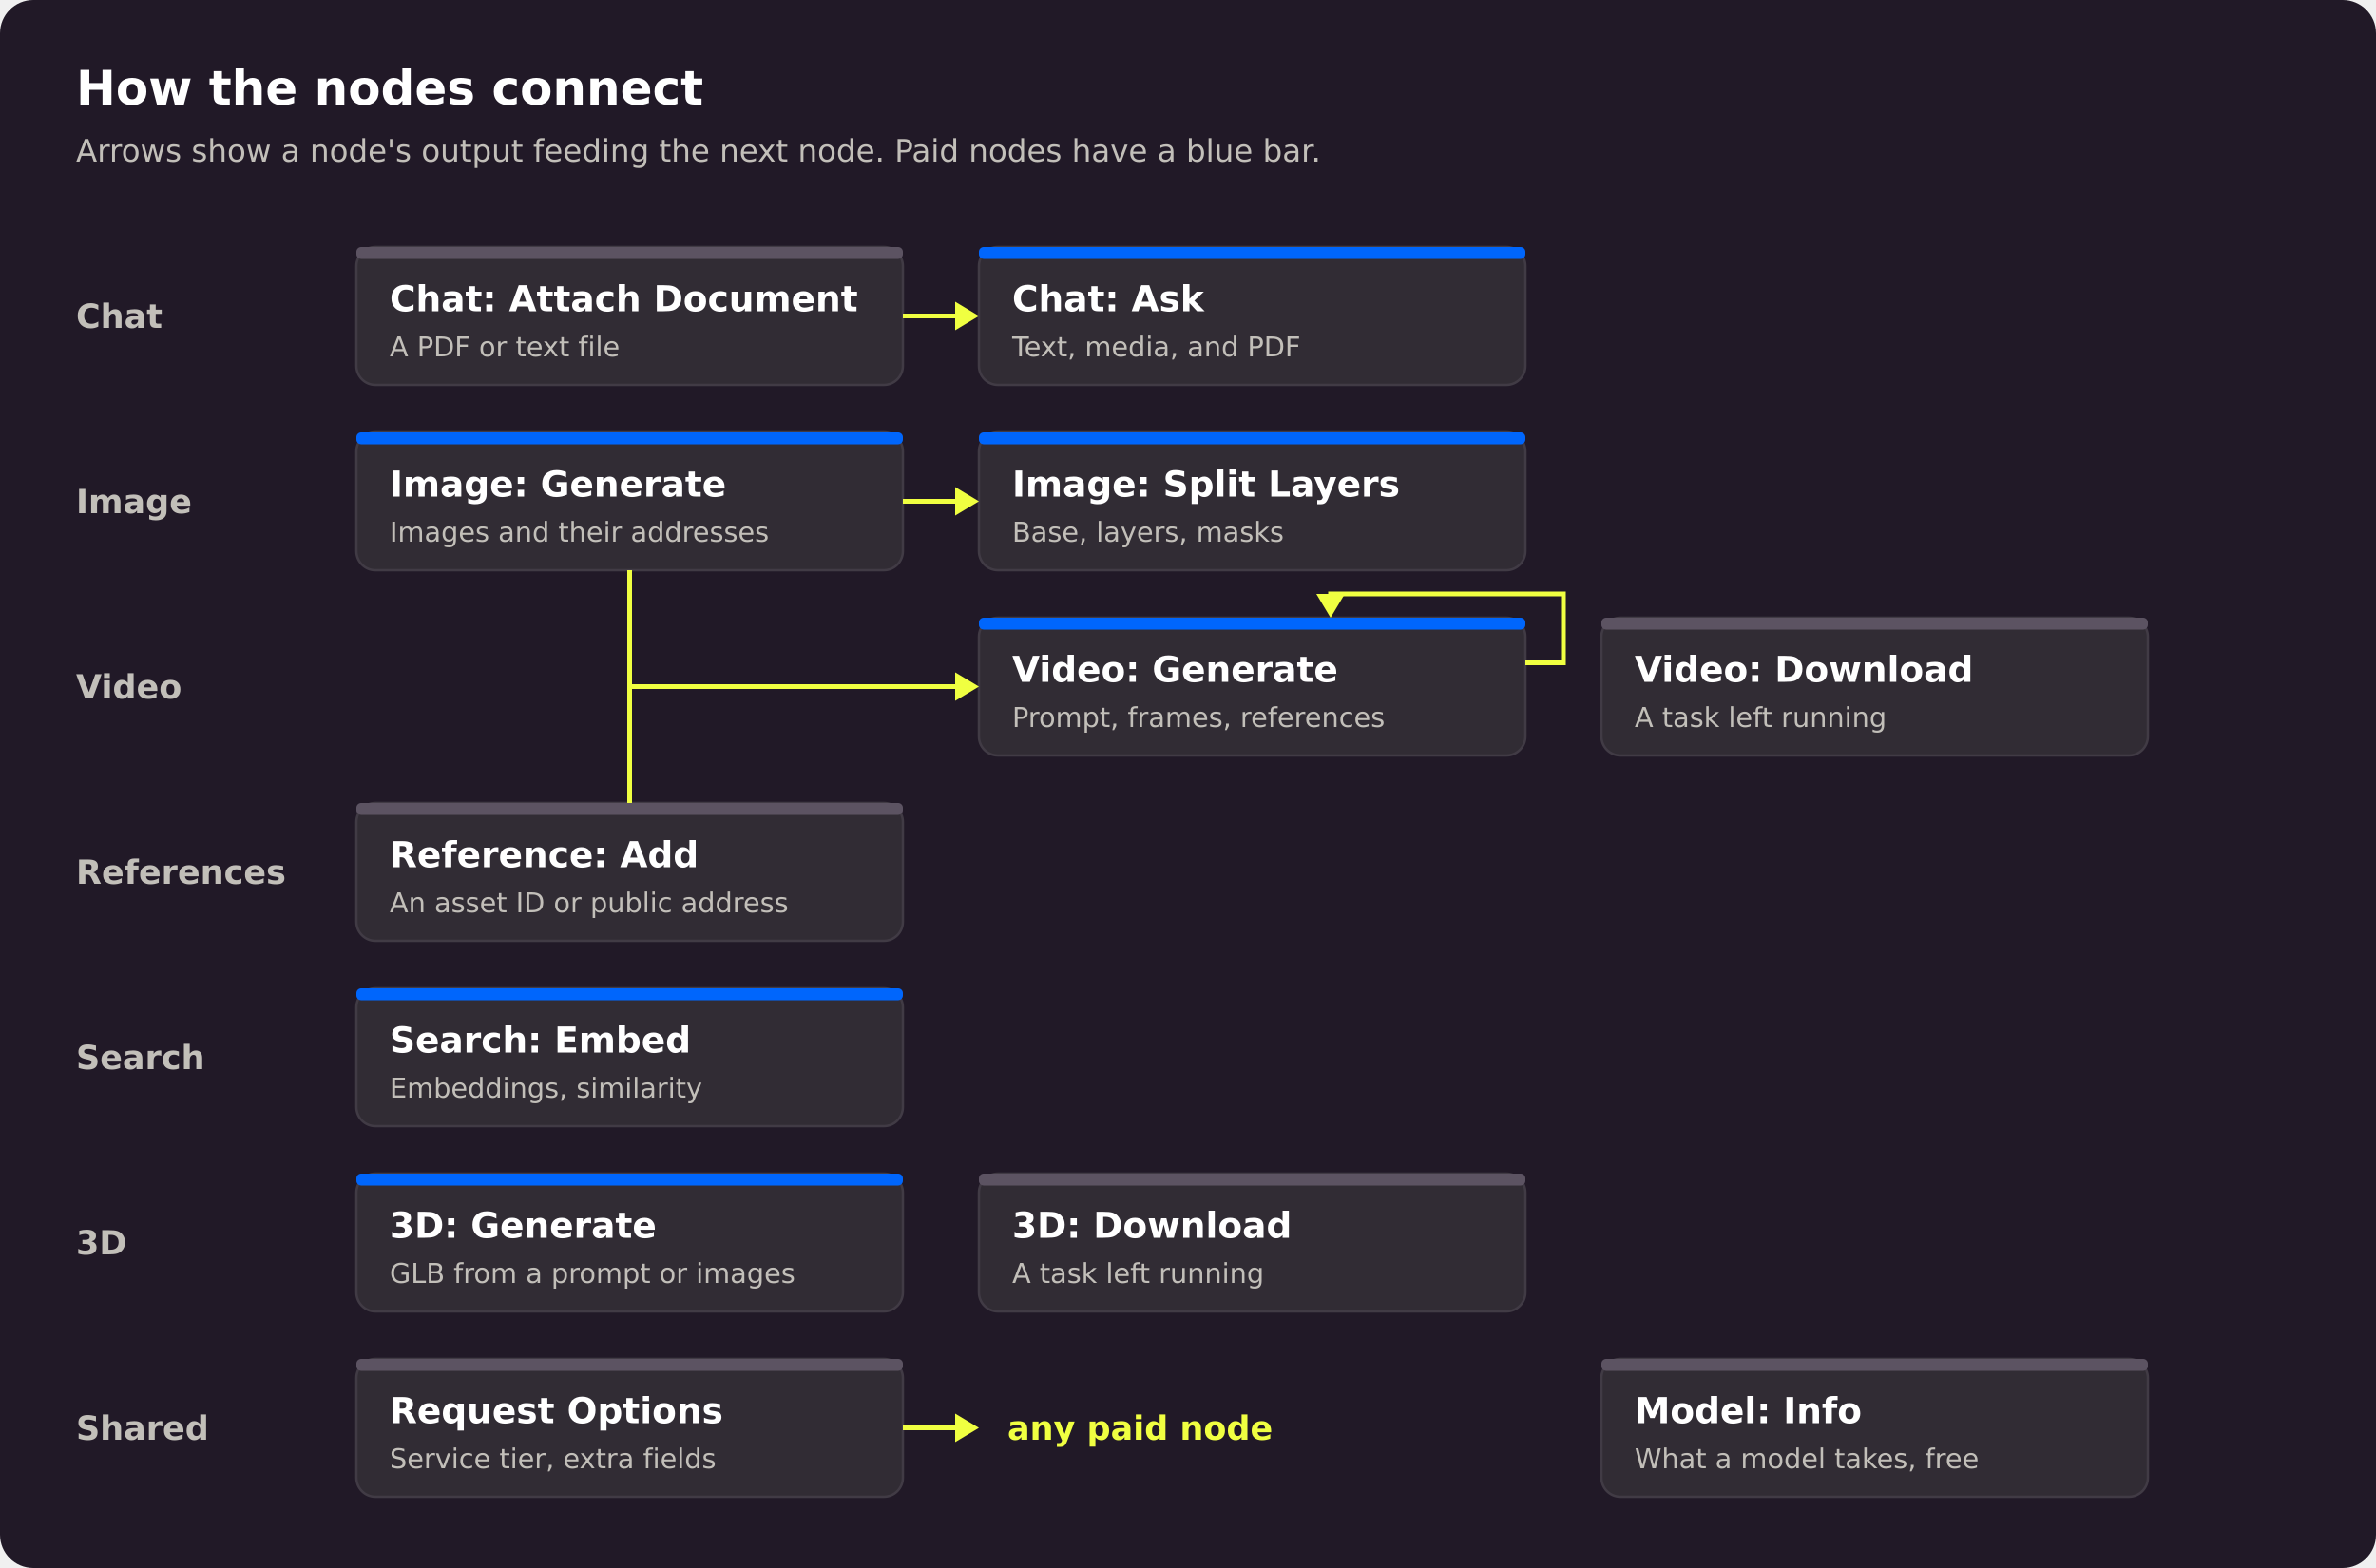
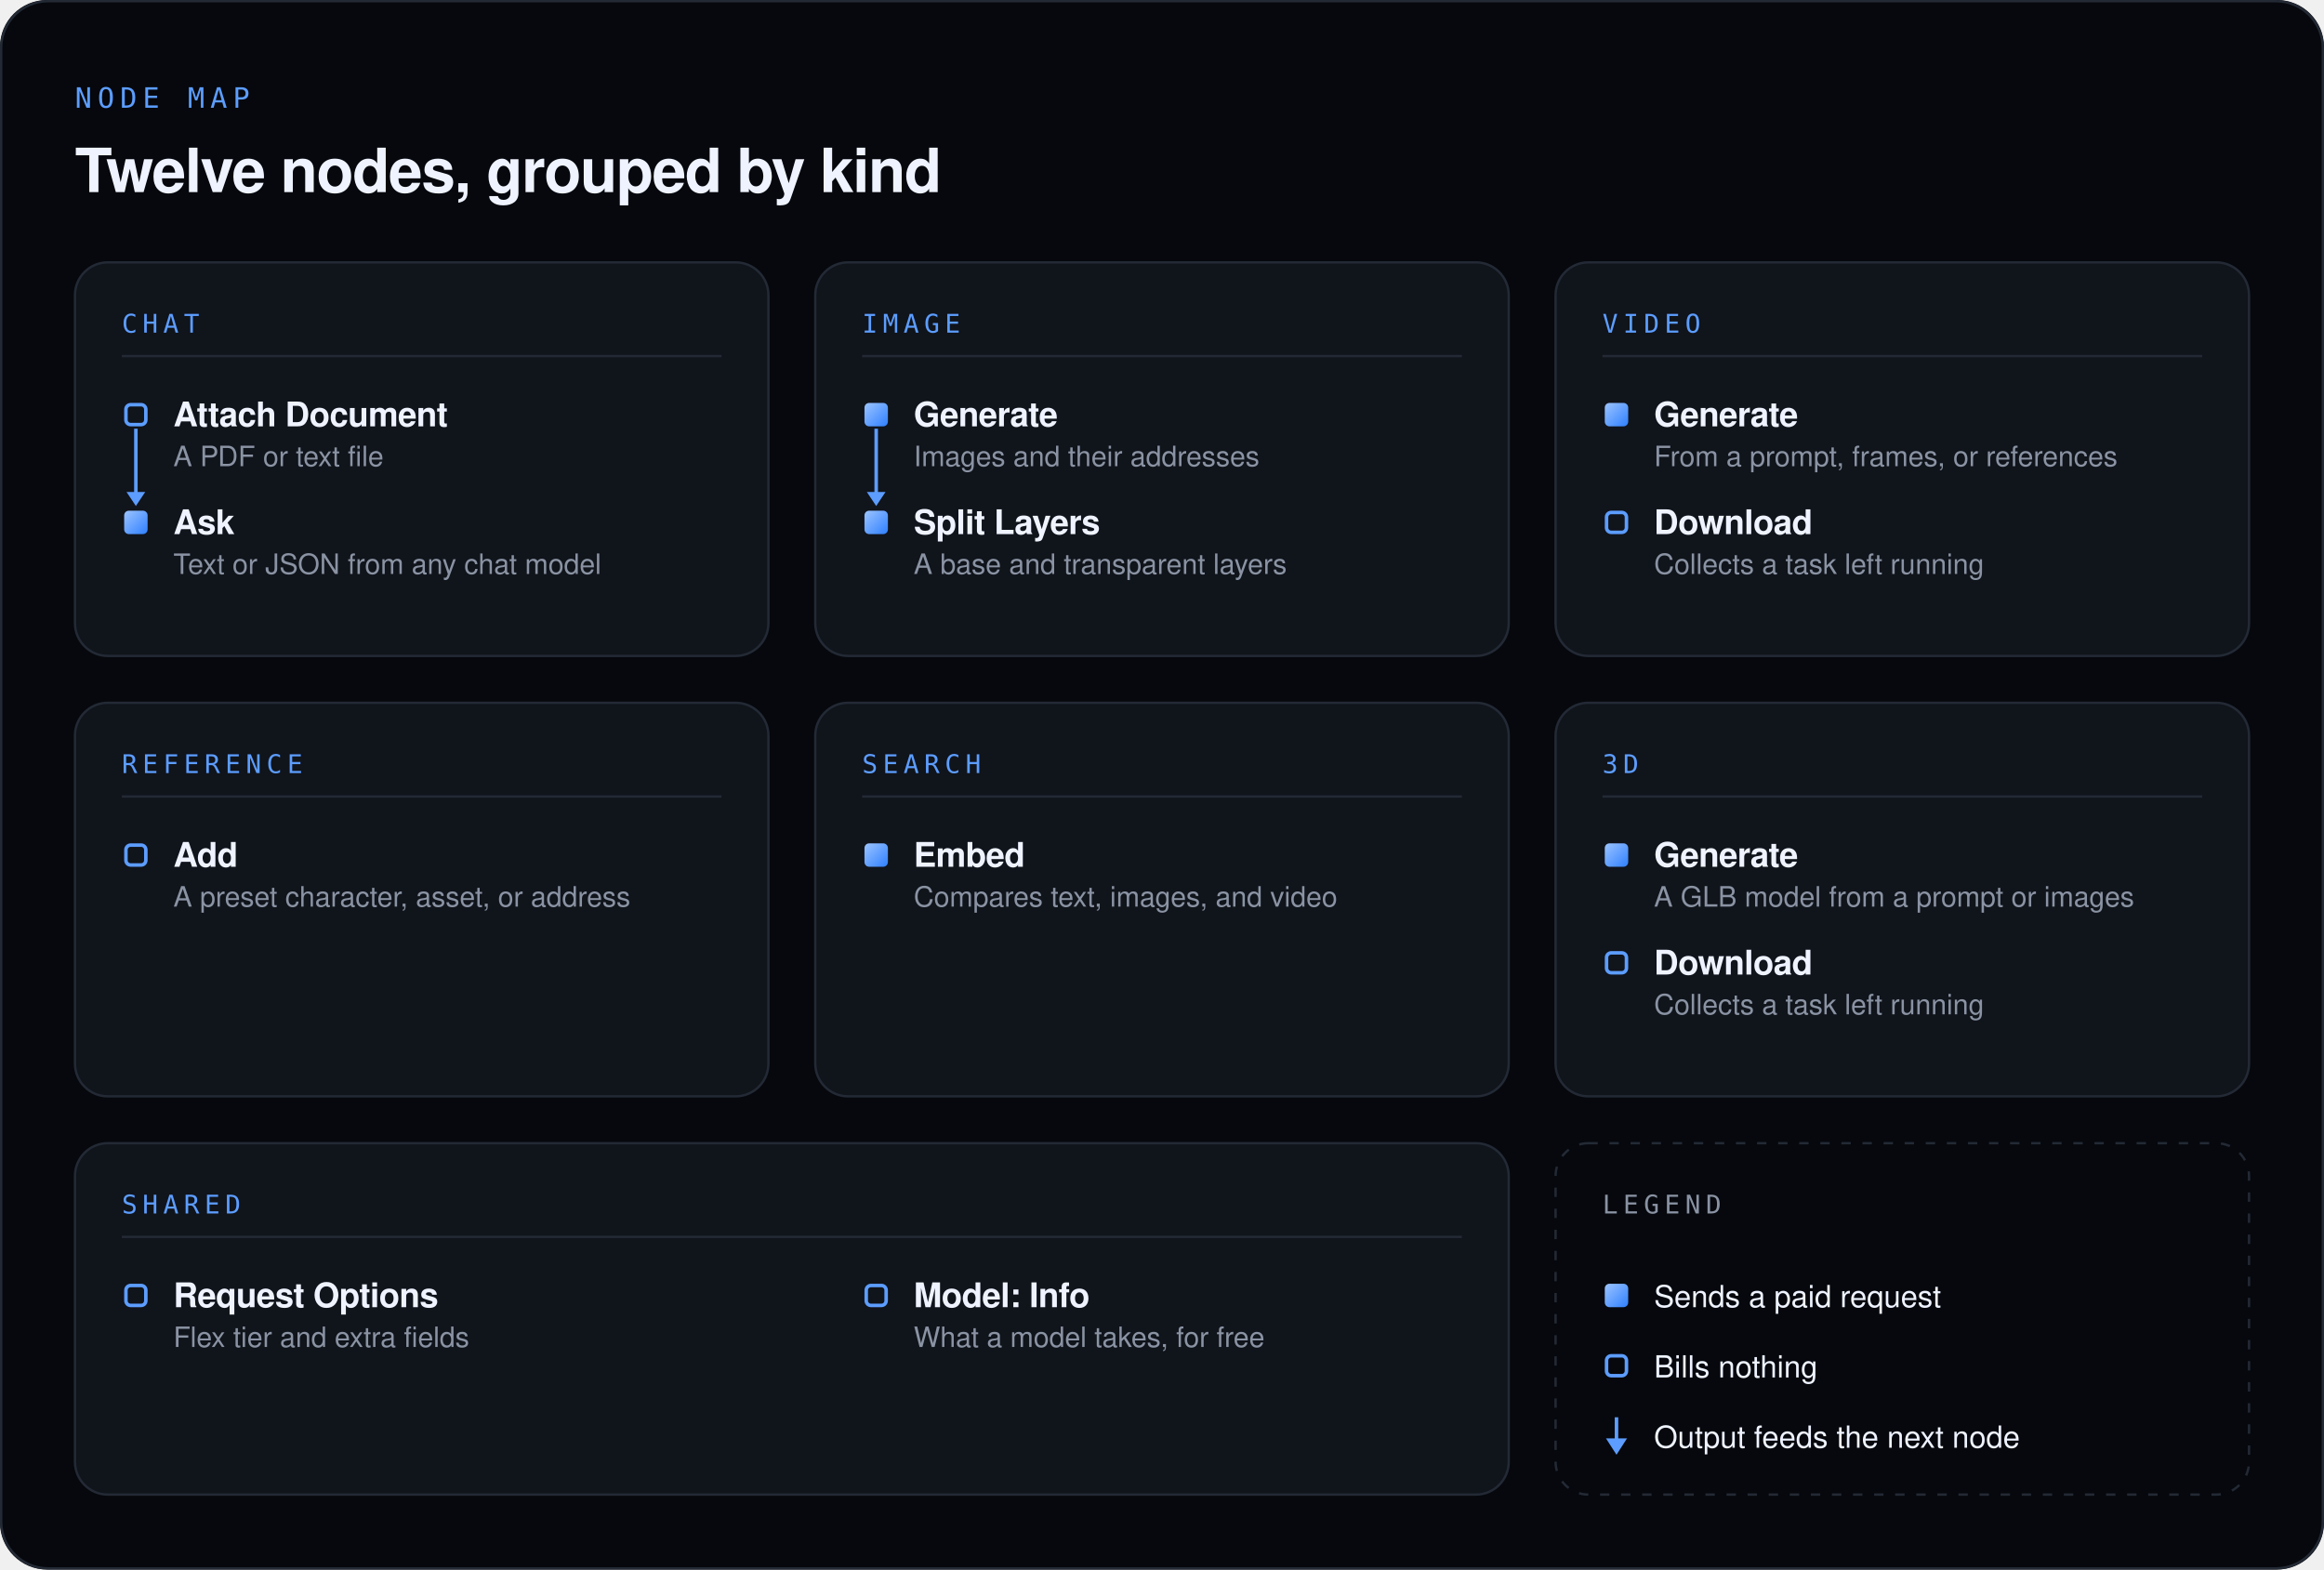
- <svg xmlns="http://www.w3.org/2000/svg" width="1000" height="660" viewBox="0 0 1000 660" role="img" aria-label="Node map. Chat: Attach Document feeds Chat: Ask. Image: Generate feeds Image: Split Layers. Image: Generate and Reference: Add feed references into Video: Generate, and Video: Generate feeds its own references into the next Video: Generate. Request Options feeds any paid node. Model: Info stands alone and needs no key. Video: Download and 3D: Download collect tasks left running, so no link joins them. Paid nodes have a blue bar.">
-   <rect width="1000" height="660" rx="14" fill="#211927" />
-   <text x="32" y="44" font-family="Verdana, 'DejaVu Sans', Arial, sans-serif" font-size="20" font-weight="bold" fill="#FFFFFF" text-anchor="start">How the nodes connect</text>
-   <text x="32" y="68" font-family="Verdana, 'DejaVu Sans', Arial, sans-serif" font-size="13" font-weight="normal" fill="#C2BFB9" text-anchor="start">Arrows show a node's output feeding the next node. Paid nodes have a blue bar.</text>
-   <text x="32" y="138" font-family="Verdana, 'DejaVu Sans', Arial, sans-serif" font-size="14" font-weight="bold" fill="#C2BFB9" text-anchor="start">Chat</text>
-   <rect x="150" y="104" width="230" height="58" rx="8" fill="#312C34" stroke="#413B45" />
-   <rect x="150" y="104" width="230" height="5" rx="2" fill="#5C5362" />
-   <text x="164" y="131" font-family="Verdana, 'DejaVu Sans', Arial, sans-serif" font-size="15" font-weight="bold" fill="#FFFFFF" text-anchor="start">Chat: Attach Document</text>
-   <text x="164" y="150" font-family="Verdana, 'DejaVu Sans', Arial, sans-serif" font-size="11.5" font-weight="normal" fill="#C2BFB9" text-anchor="start">A PDF or text file</text>
-   <rect x="412" y="104" width="230" height="58" rx="8" fill="#312C34" stroke="#413B45" />
-   <rect x="412" y="104" width="230" height="5" rx="2" fill="#0066FC" />
-   <text x="426" y="131" font-family="Verdana, 'DejaVu Sans', Arial, sans-serif" font-size="15" font-weight="bold" fill="#FFFFFF" text-anchor="start">Chat: Ask</text>
-   <text x="426" y="150" font-family="Verdana, 'DejaVu Sans', Arial, sans-serif" font-size="11.5" font-weight="normal" fill="#C2BFB9" text-anchor="start">Text, media, and PDF</text>
-   <text x="32" y="216" font-family="Verdana, 'DejaVu Sans', Arial, sans-serif" font-size="14" font-weight="bold" fill="#C2BFB9" text-anchor="start">Image</text>
-   <rect x="150" y="182" width="230" height="58" rx="8" fill="#312C34" stroke="#413B45" />
-   <rect x="150" y="182" width="230" height="5" rx="2" fill="#0066FC" />
-   <text x="164" y="209" font-family="Verdana, 'DejaVu Sans', Arial, sans-serif" font-size="15" font-weight="bold" fill="#FFFFFF" text-anchor="start">Image: Generate</text>
-   <text x="164" y="228" font-family="Verdana, 'DejaVu Sans', Arial, sans-serif" font-size="11.5" font-weight="normal" fill="#C2BFB9" text-anchor="start">Images and their addresses</text>
-   <rect x="412" y="182" width="230" height="58" rx="8" fill="#312C34" stroke="#413B45" />
-   <rect x="412" y="182" width="230" height="5" rx="2" fill="#0066FC" />
-   <text x="426" y="209" font-family="Verdana, 'DejaVu Sans', Arial, sans-serif" font-size="15" font-weight="bold" fill="#FFFFFF" text-anchor="start">Image: Split Layers</text>
-   <text x="426" y="228" font-family="Verdana, 'DejaVu Sans', Arial, sans-serif" font-size="11.5" font-weight="normal" fill="#C2BFB9" text-anchor="start">Base, layers, masks</text>
-   <text x="32" y="294" font-family="Verdana, 'DejaVu Sans', Arial, sans-serif" font-size="14" font-weight="bold" fill="#C2BFB9" text-anchor="start">Video</text>
-   <rect x="412" y="260" width="230" height="58" rx="8" fill="#312C34" stroke="#413B45" />
-   <rect x="412" y="260" width="230" height="5" rx="2" fill="#0066FC" />
-   <text x="426" y="287" font-family="Verdana, 'DejaVu Sans', Arial, sans-serif" font-size="15" font-weight="bold" fill="#FFFFFF" text-anchor="start">Video: Generate</text>
-   <text x="426" y="306" font-family="Verdana, 'DejaVu Sans', Arial, sans-serif" font-size="11.5" font-weight="normal" fill="#C2BFB9" text-anchor="start">Prompt, frames, references</text>
-   <rect x="674" y="260" width="230" height="58" rx="8" fill="#312C34" stroke="#413B45" />
-   <rect x="674" y="260" width="230" height="5" rx="2" fill="#5C5362" />
-   <text x="688" y="287" font-family="Verdana, 'DejaVu Sans', Arial, sans-serif" font-size="15" font-weight="bold" fill="#FFFFFF" text-anchor="start">Video: Download</text>
-   <text x="688" y="306" font-family="Verdana, 'DejaVu Sans', Arial, sans-serif" font-size="11.5" font-weight="normal" fill="#C2BFB9" text-anchor="start">A task left running</text>
-   <text x="32" y="372" font-family="Verdana, 'DejaVu Sans', Arial, sans-serif" font-size="14" font-weight="bold" fill="#C2BFB9" text-anchor="start">References</text>
-   <rect x="150" y="338" width="230" height="58" rx="8" fill="#312C34" stroke="#413B45" />
-   <rect x="150" y="338" width="230" height="5" rx="2" fill="#5C5362" />
-   <text x="164" y="365" font-family="Verdana, 'DejaVu Sans', Arial, sans-serif" font-size="15" font-weight="bold" fill="#FFFFFF" text-anchor="start">Reference: Add</text>
-   <text x="164" y="384" font-family="Verdana, 'DejaVu Sans', Arial, sans-serif" font-size="11.5" font-weight="normal" fill="#C2BFB9" text-anchor="start">An asset ID or public address</text>
-   <text x="32" y="450" font-family="Verdana, 'DejaVu Sans', Arial, sans-serif" font-size="14" font-weight="bold" fill="#C2BFB9" text-anchor="start">Search</text>
-   <rect x="150" y="416" width="230" height="58" rx="8" fill="#312C34" stroke="#413B45" />
-   <rect x="150" y="416" width="230" height="5" rx="2" fill="#0066FC" />
-   <text x="164" y="443" font-family="Verdana, 'DejaVu Sans', Arial, sans-serif" font-size="15" font-weight="bold" fill="#FFFFFF" text-anchor="start">Search: Embed</text>
-   <text x="164" y="462" font-family="Verdana, 'DejaVu Sans', Arial, sans-serif" font-size="11.5" font-weight="normal" fill="#C2BFB9" text-anchor="start">Embeddings, similarity</text>
-   <text x="32" y="528" font-family="Verdana, 'DejaVu Sans', Arial, sans-serif" font-size="14" font-weight="bold" fill="#C2BFB9" text-anchor="start">3D</text>
-   <rect x="150" y="494" width="230" height="58" rx="8" fill="#312C34" stroke="#413B45" />
-   <rect x="150" y="494" width="230" height="5" rx="2" fill="#0066FC" />
-   <text x="164" y="521" font-family="Verdana, 'DejaVu Sans', Arial, sans-serif" font-size="15" font-weight="bold" fill="#FFFFFF" text-anchor="start">3D: Generate</text>
-   <text x="164" y="540" font-family="Verdana, 'DejaVu Sans', Arial, sans-serif" font-size="11.5" font-weight="normal" fill="#C2BFB9" text-anchor="start">GLB from a prompt or images</text>
-   <rect x="412" y="494" width="230" height="58" rx="8" fill="#312C34" stroke="#413B45" />
-   <rect x="412" y="494" width="230" height="5" rx="2" fill="#5C5362" />
-   <text x="426" y="521" font-family="Verdana, 'DejaVu Sans', Arial, sans-serif" font-size="15" font-weight="bold" fill="#FFFFFF" text-anchor="start">3D: Download</text>
-   <text x="426" y="540" font-family="Verdana, 'DejaVu Sans', Arial, sans-serif" font-size="11.5" font-weight="normal" fill="#C2BFB9" text-anchor="start">A task left running</text>
-   <text x="32" y="606" font-family="Verdana, 'DejaVu Sans', Arial, sans-serif" font-size="14" font-weight="bold" fill="#C2BFB9" text-anchor="start">Shared</text>
-   <rect x="150" y="572" width="230" height="58" rx="8" fill="#312C34" stroke="#413B45" />
-   <rect x="150" y="572" width="230" height="5" rx="2" fill="#5C5362" />
-   <text x="164" y="599" font-family="Verdana, 'DejaVu Sans', Arial, sans-serif" font-size="15" font-weight="bold" fill="#FFFFFF" text-anchor="start">Request Options</text>
-   <text x="164" y="618" font-family="Verdana, 'DejaVu Sans', Arial, sans-serif" font-size="11.5" font-weight="normal" fill="#C2BFB9" text-anchor="start">Service tier, extra fields</text>
-   <rect x="674" y="572" width="230" height="58" rx="8" fill="#312C34" stroke="#413B45" />
-   <rect x="674" y="572" width="230" height="5" rx="2" fill="#5C5362" />
-   <text x="688" y="599" font-family="Verdana, 'DejaVu Sans', Arial, sans-serif" font-size="15" font-weight="bold" fill="#FFFFFF" text-anchor="start">Model: Info</text>
-   <text x="688" y="618" font-family="Verdana, 'DejaVu Sans', Arial, sans-serif" font-size="11.5" font-weight="normal" fill="#C2BFB9" text-anchor="start">What a model takes, free</text>
-   <path d="M380 133 H403" stroke="#F0FF41" stroke-width="2" fill="none" />
-   <path d="M412 133 l-10 -6 v12 z" fill="#F0FF41" />
-   <path d="M380 211 H403" stroke="#F0FF41" stroke-width="2" fill="none" />
-   <path d="M412 211 l-10 -6 v12 z" fill="#F0FF41" />
-   <path d="M265 240 V338 M265 289 H403" stroke="#F0FF41" stroke-width="2" fill="none" />
-   <path d="M412 289 l-10 -6 v12 z" fill="#F0FF41" />
-   <path d="M642 279 H658 V250 H560 V251" stroke="#F0FF41" stroke-width="2" fill="none" />
-   <path d="M560 260 l-6 -10 h12 z" fill="#F0FF41" />
-   <path d="M380 601 H403" stroke="#F0FF41" stroke-width="2" fill="none" />
-   <path d="M412 601 l-10 -6 v12 z" fill="#F0FF41" />
-   <text x="424" y="606" font-family="Verdana, 'DejaVu Sans', Arial, sans-serif" font-size="14" font-weight="bold" fill="#F0FF41" text-anchor="start">any paid node</text>
+ <svg xmlns="http://www.w3.org/2000/svg" width="992" height="670" viewBox="0 0 992 670" role="img" aria-label="Node map. Chat: Attach Document feeds Chat: Ask, and Image: Generate feeds Image: Split Layers. Reference: Add adds files to the references of the chat, image, video, and 3D nodes. Video: Download and 3D: Download collect tasks left running. Request Options feeds any paid node, and Model: Info shows what a model takes. A blue square marks a node that sends a paid request; a hollow square marks one that bills nothing.">
+   <defs>
+     <linearGradient id="blue" x1="0" y1="0" x2="1" y2="1">
+       <stop offset="0" stop-color="#9CC4FF" />
+       <stop offset="1" stop-color="#2F80FF" />
+     </linearGradient>
+   </defs>
+   <rect width="992" height="670" rx="20" fill="#06080D" />
+   <rect x="0.5" y="0.5" width="991" height="669" rx="20" fill="none" stroke="#232A35" />
+   <text x="32" y="46" font-family="'SF Mono', SFMono-Regular, Menlo, Consolas, 'DejaVu Sans Mono', monospace" font-size="12" font-weight="normal" letter-spacing="2.4" fill="#5C9DFF" text-anchor="start">NODE MAP</text>
+   <text x="32" y="82" font-family="'Helvetica Neue', Helvetica, Arial, sans-serif" font-size="26" font-weight="bold" letter-spacing="-0.5" fill="#EEF3FF" text-anchor="start">Twelve nodes, grouped by kind</text>
+   <rect x="32" y="112" width="296" height="168" rx="14" fill="#10141B" stroke="#232A35" />
+   <text x="52" y="142" font-family="'SF Mono', SFMono-Regular, Menlo, Consolas, 'DejaVu Sans Mono', monospace" font-size="11" font-weight="normal" letter-spacing="2.2" fill="#5C9DFF" text-anchor="start">CHAT</text>
+   <line x1="52" y1="152" x2="308" y2="152" stroke="#232A35" />
+   <rect x="53.75" y="172.75" width="8.5" height="8.5" rx="2" fill="#10141B" stroke="#5C9DFF" stroke-width="1.5" />
+   <text x="74" y="182" font-family="'Helvetica Neue', Helvetica, Arial, sans-serif" font-size="14.5" font-weight="bold" letter-spacing="-0.2" fill="#EEF3FF" text-anchor="start">Attach Document</text>
+   <text x="74" y="199" font-family="'Helvetica Neue', Helvetica, Arial, sans-serif" font-size="12" font-weight="normal" letter-spacing="0" fill="#8A93A3" text-anchor="start">A PDF or text file</text>
+   <line x1="58" y1="183" x2="58" y2="211" stroke="#5C9DFF" stroke-width="1.5" />
+   <path d="M58 216 l-4 -6 h8 z" fill="#5C9DFF" />
+   <rect x="53" y="218" width="10" height="10" rx="2" fill="url(#blue)" />
+   <text x="74" y="228" font-family="'Helvetica Neue', Helvetica, Arial, sans-serif" font-size="14.5" font-weight="bold" letter-spacing="-0.2" fill="#EEF3FF" text-anchor="start">Ask</text>
+   <text x="74" y="245" font-family="'Helvetica Neue', Helvetica, Arial, sans-serif" font-size="12" font-weight="normal" letter-spacing="0" fill="#8A93A3" text-anchor="start">Text or JSON from any chat model</text>
+   <rect x="348" y="112" width="296" height="168" rx="14" fill="#10141B" stroke="#232A35" />
+   <text x="368" y="142" font-family="'SF Mono', SFMono-Regular, Menlo, Consolas, 'DejaVu Sans Mono', monospace" font-size="11" font-weight="normal" letter-spacing="2.2" fill="#5C9DFF" text-anchor="start">IMAGE</text>
+   <line x1="368" y1="152" x2="624" y2="152" stroke="#232A35" />
+   <rect x="369" y="172" width="10" height="10" rx="2" fill="url(#blue)" />
+   <text x="390" y="182" font-family="'Helvetica Neue', Helvetica, Arial, sans-serif" font-size="14.5" font-weight="bold" letter-spacing="-0.2" fill="#EEF3FF" text-anchor="start">Generate</text>
+   <text x="390" y="199" font-family="'Helvetica Neue', Helvetica, Arial, sans-serif" font-size="12" font-weight="normal" letter-spacing="0" fill="#8A93A3" text-anchor="start">Images and their addresses</text>
+   <line x1="374" y1="183" x2="374" y2="211" stroke="#5C9DFF" stroke-width="1.5" />
+   <path d="M374 216 l-4 -6 h8 z" fill="#5C9DFF" />
+   <rect x="369" y="218" width="10" height="10" rx="2" fill="url(#blue)" />
+   <text x="390" y="228" font-family="'Helvetica Neue', Helvetica, Arial, sans-serif" font-size="14.5" font-weight="bold" letter-spacing="-0.2" fill="#EEF3FF" text-anchor="start">Split Layers</text>
+   <text x="390" y="245" font-family="'Helvetica Neue', Helvetica, Arial, sans-serif" font-size="12" font-weight="normal" letter-spacing="0" fill="#8A93A3" text-anchor="start">A base and transparent layers</text>
+   <rect x="664" y="112" width="296" height="168" rx="14" fill="#10141B" stroke="#232A35" />
+   <text x="684" y="142" font-family="'SF Mono', SFMono-Regular, Menlo, Consolas, 'DejaVu Sans Mono', monospace" font-size="11" font-weight="normal" letter-spacing="2.2" fill="#5C9DFF" text-anchor="start">VIDEO</text>
+   <line x1="684" y1="152" x2="940" y2="152" stroke="#232A35" />
+   <rect x="685" y="172" width="10" height="10" rx="2" fill="url(#blue)" />
+   <text x="706" y="182" font-family="'Helvetica Neue', Helvetica, Arial, sans-serif" font-size="14.5" font-weight="bold" letter-spacing="-0.2" fill="#EEF3FF" text-anchor="start">Generate</text>
+   <text x="706" y="199" font-family="'Helvetica Neue', Helvetica, Arial, sans-serif" font-size="12" font-weight="normal" letter-spacing="0" fill="#8A93A3" text-anchor="start">From a prompt, frames, or references</text>
+   <rect x="685.75" y="218.75" width="8.5" height="8.5" rx="2" fill="#10141B" stroke="#5C9DFF" stroke-width="1.5" />
+   <text x="706" y="228" font-family="'Helvetica Neue', Helvetica, Arial, sans-serif" font-size="14.5" font-weight="bold" letter-spacing="-0.2" fill="#EEF3FF" text-anchor="start">Download</text>
+   <text x="706" y="245" font-family="'Helvetica Neue', Helvetica, Arial, sans-serif" font-size="12" font-weight="normal" letter-spacing="0" fill="#8A93A3" text-anchor="start">Collects a task left running</text>
+   <rect x="32" y="300" width="296" height="168" rx="14" fill="#10141B" stroke="#232A35" />
+   <text x="52" y="330" font-family="'SF Mono', SFMono-Regular, Menlo, Consolas, 'DejaVu Sans Mono', monospace" font-size="11" font-weight="normal" letter-spacing="2.2" fill="#5C9DFF" text-anchor="start">REFERENCE</text>
+   <line x1="52" y1="340" x2="308" y2="340" stroke="#232A35" />
+   <rect x="53.75" y="360.75" width="8.5" height="8.5" rx="2" fill="#10141B" stroke="#5C9DFF" stroke-width="1.5" />
+   <text x="74" y="370" font-family="'Helvetica Neue', Helvetica, Arial, sans-serif" font-size="14.5" font-weight="bold" letter-spacing="-0.2" fill="#EEF3FF" text-anchor="start">Add</text>
+   <text x="74" y="387" font-family="'Helvetica Neue', Helvetica, Arial, sans-serif" font-size="12" font-weight="normal" letter-spacing="0" fill="#8A93A3" text-anchor="start">A preset character, asset, or address</text>
+   <rect x="348" y="300" width="296" height="168" rx="14" fill="#10141B" stroke="#232A35" />
+   <text x="368" y="330" font-family="'SF Mono', SFMono-Regular, Menlo, Consolas, 'DejaVu Sans Mono', monospace" font-size="11" font-weight="normal" letter-spacing="2.2" fill="#5C9DFF" text-anchor="start">SEARCH</text>
+   <line x1="368" y1="340" x2="624" y2="340" stroke="#232A35" />
+   <rect x="369" y="360" width="10" height="10" rx="2" fill="url(#blue)" />
+   <text x="390" y="370" font-family="'Helvetica Neue', Helvetica, Arial, sans-serif" font-size="14.5" font-weight="bold" letter-spacing="-0.2" fill="#EEF3FF" text-anchor="start">Embed</text>
+   <text x="390" y="387" font-family="'Helvetica Neue', Helvetica, Arial, sans-serif" font-size="12" font-weight="normal" letter-spacing="0" fill="#8A93A3" text-anchor="start">Compares text, images, and video</text>
+   <rect x="664" y="300" width="296" height="168" rx="14" fill="#10141B" stroke="#232A35" />
+   <text x="684" y="330" font-family="'SF Mono', SFMono-Regular, Menlo, Consolas, 'DejaVu Sans Mono', monospace" font-size="11" font-weight="normal" letter-spacing="2.2" fill="#5C9DFF" text-anchor="start">3D</text>
+   <line x1="684" y1="340" x2="940" y2="340" stroke="#232A35" />
+   <rect x="685" y="360" width="10" height="10" rx="2" fill="url(#blue)" />
+   <text x="706" y="370" font-family="'Helvetica Neue', Helvetica, Arial, sans-serif" font-size="14.5" font-weight="bold" letter-spacing="-0.2" fill="#EEF3FF" text-anchor="start">Generate</text>
+   <text x="706" y="387" font-family="'Helvetica Neue', Helvetica, Arial, sans-serif" font-size="12" font-weight="normal" letter-spacing="0" fill="#8A93A3" text-anchor="start">A GLB model from a prompt or images</text>
+   <rect x="685.75" y="406.75" width="8.5" height="8.5" rx="2" fill="#10141B" stroke="#5C9DFF" stroke-width="1.5" />
+   <text x="706" y="416" font-family="'Helvetica Neue', Helvetica, Arial, sans-serif" font-size="14.5" font-weight="bold" letter-spacing="-0.2" fill="#EEF3FF" text-anchor="start">Download</text>
+   <text x="706" y="433" font-family="'Helvetica Neue', Helvetica, Arial, sans-serif" font-size="12" font-weight="normal" letter-spacing="0" fill="#8A93A3" text-anchor="start">Collects a task left running</text>
+   <rect x="32" y="488" width="612" height="150" rx="14" fill="#10141B" stroke="#232A35" />
+   <text x="52" y="518" font-family="'SF Mono', SFMono-Regular, Menlo, Consolas, 'DejaVu Sans Mono', monospace" font-size="11" font-weight="normal" letter-spacing="2.2" fill="#5C9DFF" text-anchor="start">SHARED</text>
+   <line x1="52" y1="528" x2="624" y2="528" stroke="#232A35" />
+   <rect x="53.75" y="548.75" width="8.5" height="8.5" rx="2" fill="#10141B" stroke="#5C9DFF" stroke-width="1.5" />
+   <text x="74" y="558" font-family="'Helvetica Neue', Helvetica, Arial, sans-serif" font-size="14.5" font-weight="bold" letter-spacing="-0.2" fill="#EEF3FF" text-anchor="start">Request Options</text>
+   <text x="74" y="575" font-family="'Helvetica Neue', Helvetica, Arial, sans-serif" font-size="12" font-weight="normal" letter-spacing="0" fill="#8A93A3" text-anchor="start">Flex tier and extra fields</text>
+   <rect x="369.75" y="548.75" width="8.5" height="8.5" rx="2" fill="#10141B" stroke="#5C9DFF" stroke-width="1.5" />
+   <text x="390" y="558" font-family="'Helvetica Neue', Helvetica, Arial, sans-serif" font-size="14.5" font-weight="bold" letter-spacing="-0.2" fill="#EEF3FF" text-anchor="start">Model: Info</text>
+   <text x="390" y="575" font-family="'Helvetica Neue', Helvetica, Arial, sans-serif" font-size="12" font-weight="normal" letter-spacing="0" fill="#8A93A3" text-anchor="start">What a model takes, for free</text>
+   <rect x="664" y="488" width="296" height="150" rx="14" fill="none" stroke="#232A35" stroke-dasharray="4 5" />
+   <text x="684" y="518" font-family="'SF Mono', SFMono-Regular, Menlo, Consolas, 'DejaVu Sans Mono', monospace" font-size="11" font-weight="normal" letter-spacing="2.2" fill="#8A93A3" text-anchor="start">LEGEND</text>
+   <rect x="685" y="548" width="10" height="10" rx="2" fill="url(#blue)" />
+   <text x="706" y="558" font-family="'Helvetica Neue', Helvetica, Arial, sans-serif" font-size="13" font-weight="normal" letter-spacing="0" fill="#EEF3FF" text-anchor="start">Sends a paid request</text>
+   <rect x="685.75" y="578.75" width="8.5" height="8.5" rx="2" fill="#06080D" stroke="#5C9DFF" stroke-width="1.5" />
+   <text x="706" y="588" font-family="'Helvetica Neue', Helvetica, Arial, sans-serif" font-size="13" font-weight="normal" letter-spacing="0" fill="#EEF3FF" text-anchor="start">Bills nothing</text>
+   <line x1="690" y1="605" x2="690" y2="617" stroke="#5C9DFF" stroke-width="1.5" />
+   <path d="M690 621 l-4.5 -7 h9 z" fill="#5C9DFF" />
+   <text x="706" y="618" font-family="'Helvetica Neue', Helvetica, Arial, sans-serif" font-size="13" font-weight="normal" letter-spacing="0" fill="#EEF3FF" text-anchor="start">Output feeds the next node</text>
</svg>
